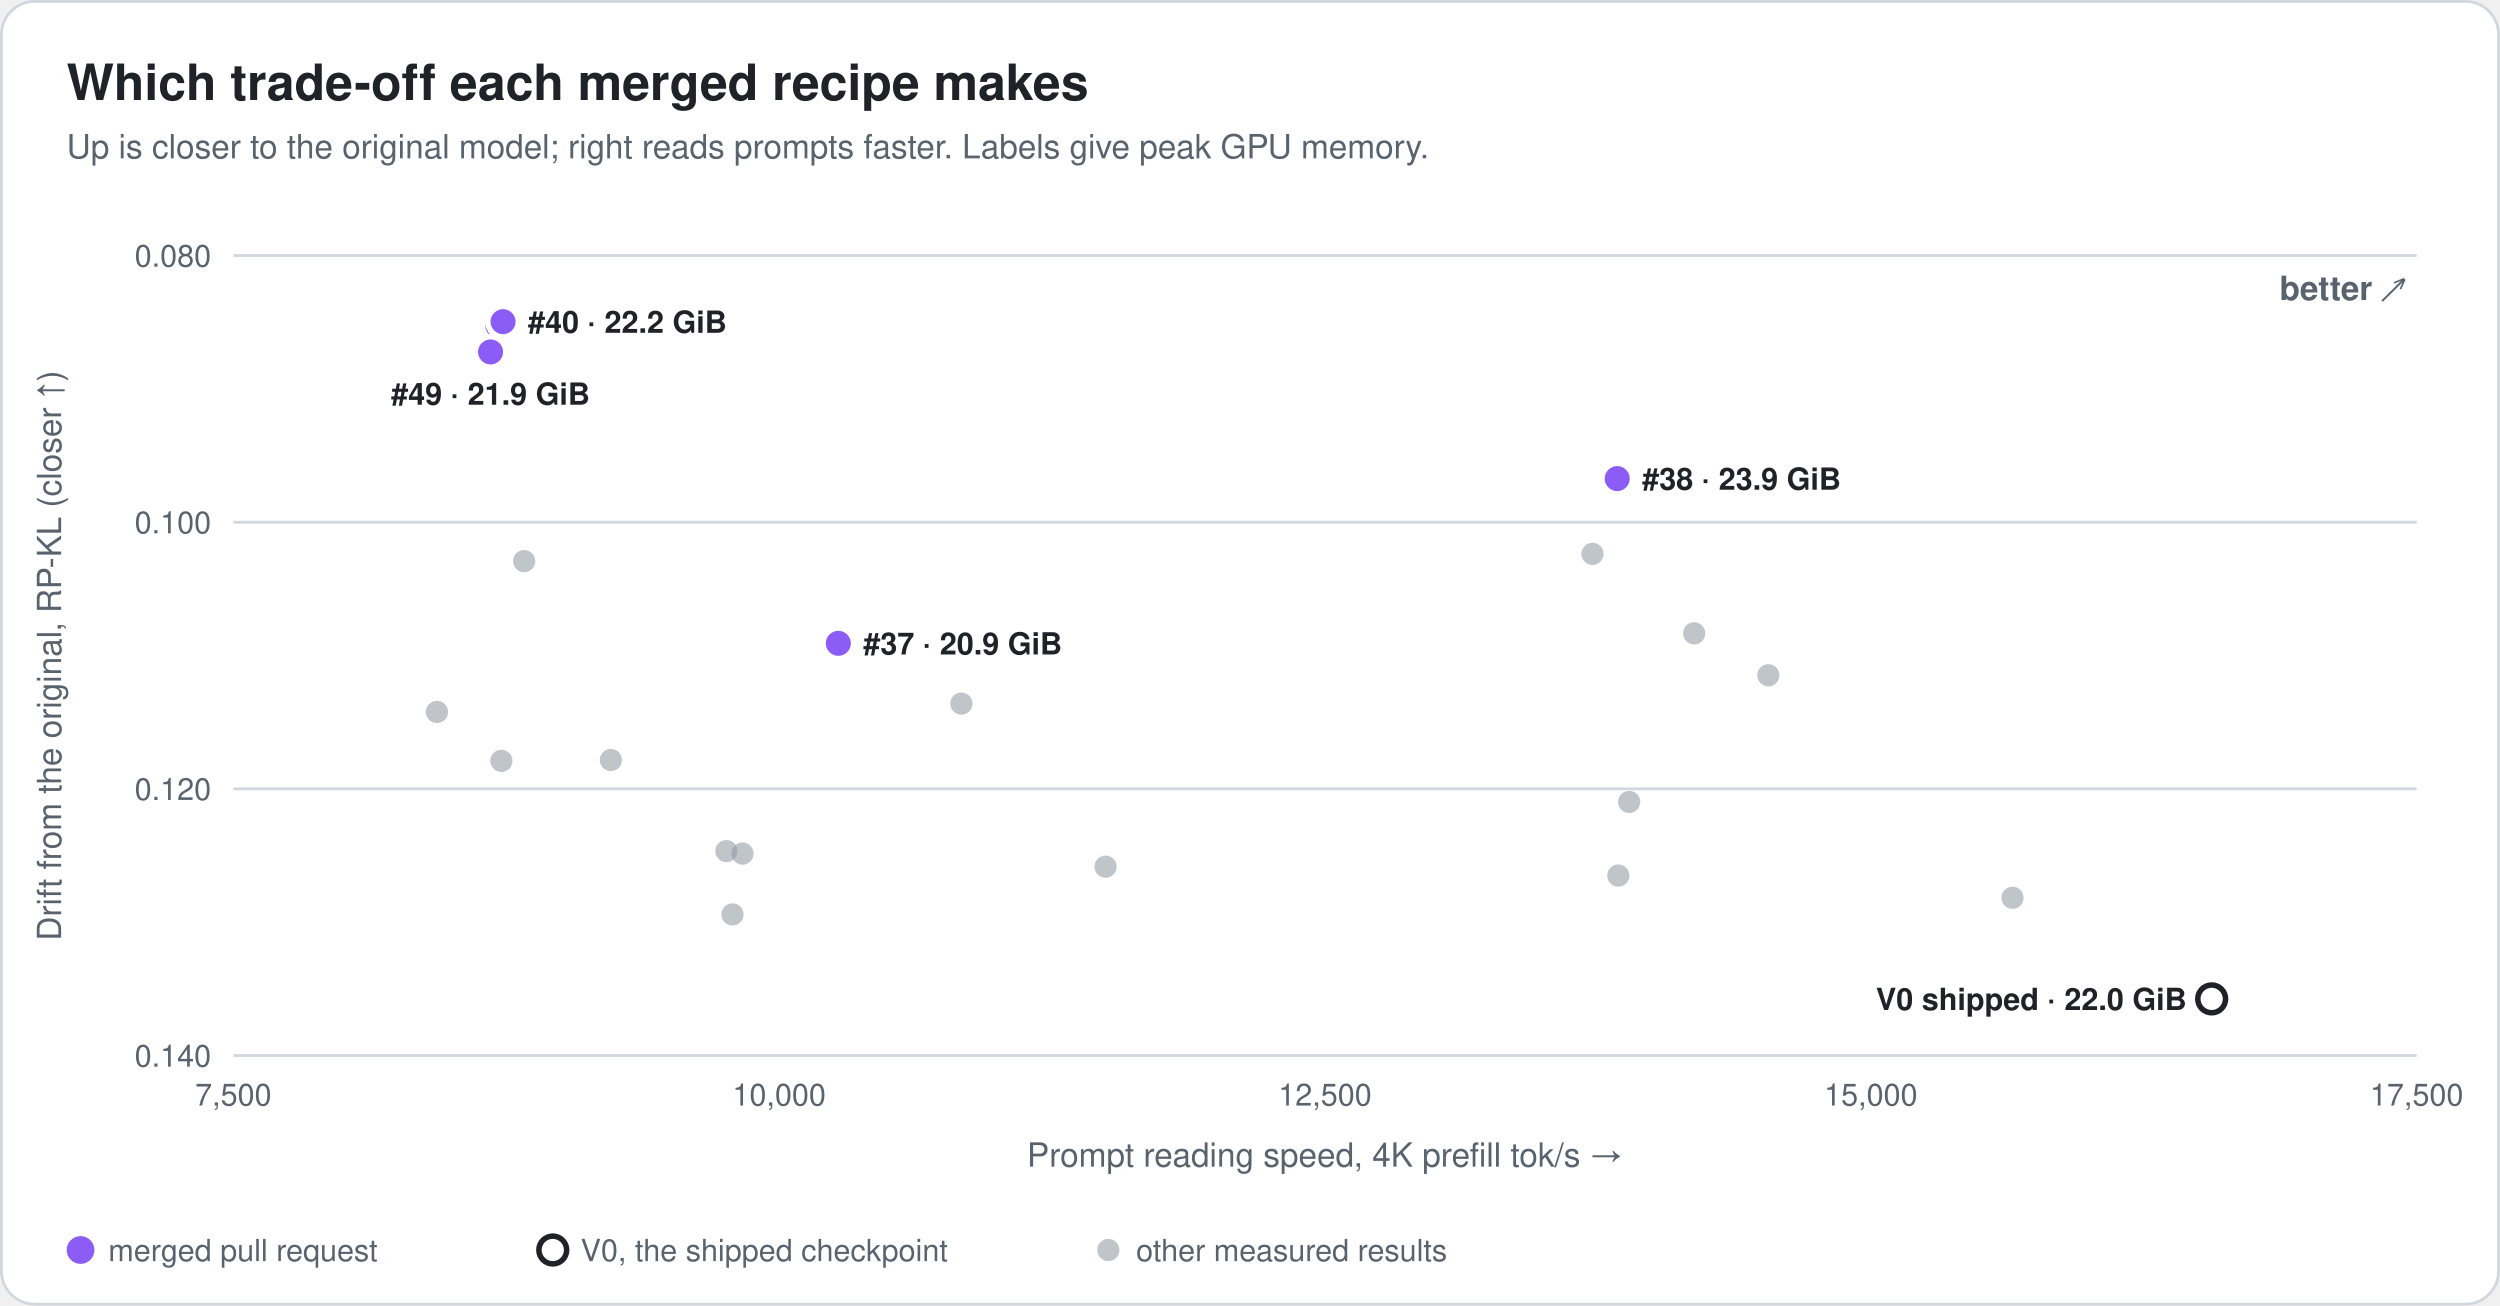
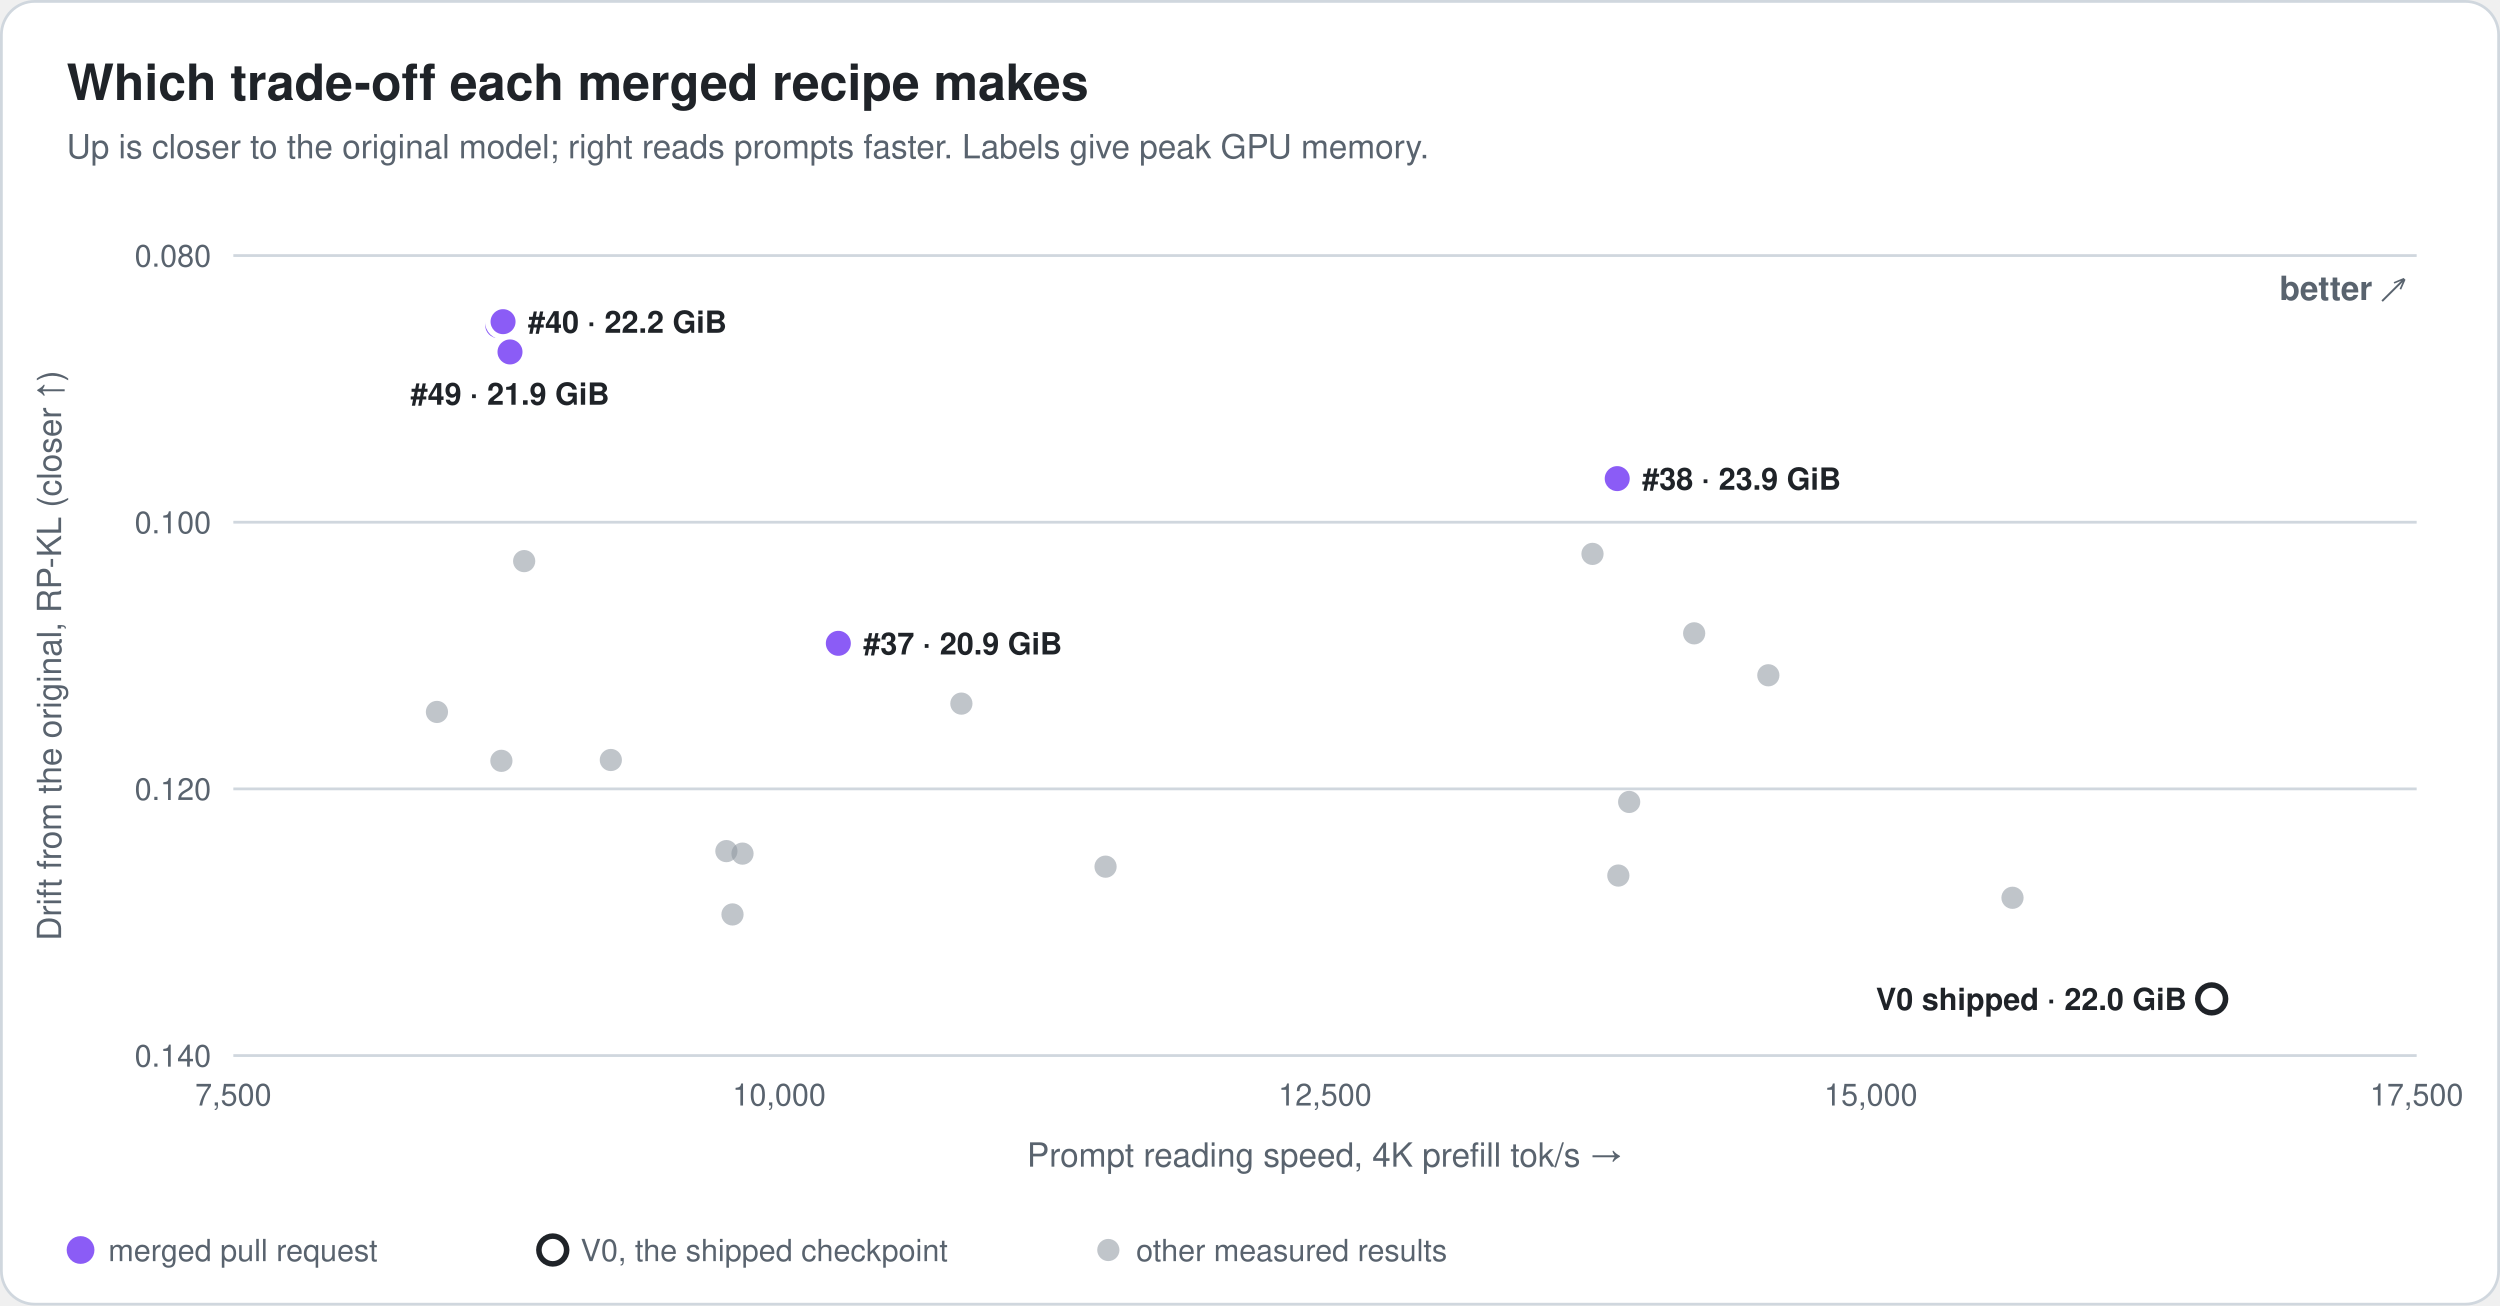
<svg xmlns="http://www.w3.org/2000/svg" width="900" height="470" viewBox="0 0 900 470" font-family="-apple-system,BlinkMacSystemFont,'Segoe UI',Helvetica,Arial,sans-serif" role="img" aria-label="Trade-offs of 5 merged recipes against the shipped checkpoint">
  <style>
.bg{fill:#ffffff;stroke:#d0d7de}.t{fill:#1f2328}.m{fill:#59636e}.rule{stroke:#d0d7de}.ring{stroke:#ffffff}
.acc{fill:#8b5cf6}.accl{stroke:#8b5cf6}.wash{fill:#8b5cf6;fill-opacity:.1}.gry{fill:#8c959f}.rej{fill:#d03b3b}.track{fill:#eaeef2}.tk{stroke:#1f2328}
@media (prefers-color-scheme: dark){
.bg{fill:#0d1117;stroke:#30363d}.t{fill:#e6edf3}.m{fill:#9198a1}.rule{stroke:#30363d}.ring{stroke:#0d1117}
.acc{fill:#9a75f8}.accl{stroke:#9a75f8}.wash{fill:#9a75f8;fill-opacity:.14}.gry{fill:#9198a1}.rej{fill:#e5534b}.track{fill:#21262d}.tk{stroke:#e6edf3}}
</style>
  <rect class="bg" x="0.5" y="0.5" width="899" height="469" rx="12" />
  <text x="24.0" y="36.0" class="t" font-size="18" font-weight="600" text-anchor="start">Which trade-off each merged recipe makes</text>
  <text x="24.0" y="57.0" class="m" font-size="12" font-weight="400" text-anchor="start">Up is closer to the original model; right reads prompts faster. Labels give peak GPU memory.</text>
  <line class="rule" x1="84" x2="870" y1="92.0" y2="92.0" stroke-width="1" />
  <text x="76.0" y="96.0" class="m" font-size="11" font-weight="400" text-anchor="end">0.080</text>
  <line class="rule" x1="84" x2="870" y1="188.0" y2="188.0" stroke-width="1" />
  <text x="76.0" y="192.0" class="m" font-size="11" font-weight="400" text-anchor="end">0.100</text>
  <line class="rule" x1="84" x2="870" y1="284.0" y2="284.0" stroke-width="1" />
  <text x="76.0" y="288.0" class="m" font-size="11" font-weight="400" text-anchor="end">0.120</text>
  <line class="rule" x1="84" x2="870" y1="380.0" y2="380.0" stroke-width="1" />
  <text x="76.0" y="384.0" class="m" font-size="11" font-weight="400" text-anchor="end">0.140</text>
  <text x="84.0" y="398.0" class="m" font-size="11" font-weight="400" text-anchor="middle">7,500</text>
  <text x="280.5" y="398.0" class="m" font-size="11" font-weight="400" text-anchor="middle">10,000</text>
  <text x="477.0" y="398.0" class="m" font-size="11" font-weight="400" text-anchor="middle">12,500</text>
  <text x="673.5" y="398.0" class="m" font-size="11" font-weight="400" text-anchor="middle">15,000</text>
  <text x="870.0" y="398.0" class="m" font-size="11" font-weight="400" text-anchor="middle">17,500</text>
  <text x="477.0" y="420.0" class="m" font-size="12" font-weight="400" text-anchor="middle">Prompt reading speed, 4K prefill tok/s →</text>
  <text x="22" y="236.0" class="m" font-size="12" text-anchor="middle" transform="rotate(-90 22 236.0)">Drift from the original, RP-KL (closer ↑)</text>
  <text x="866.0" y="108.0" class="m" font-size="12" font-weight="600" text-anchor="end">better ↗</text>
  <circle class="gry" cx="157.3" cy="256.3" r="4" opacity=".55" />
  <circle class="gry" cx="573.3" cy="199.4" r="4" opacity=".55" />
  <circle class="gry" cx="582.6" cy="315.2" r="4" opacity=".55" />
  <circle class="gry" cx="724.5" cy="323.2" r="4" opacity=".55" />
  <circle class="gry" cx="263.7" cy="329.2" r="4" opacity=".55" />
  <circle class="gry" cx="261.5" cy="306.4" r="4" opacity=".55" />
  <circle class="gry" cx="180.5" cy="273.9" r="4" opacity=".55" />
  <circle class="gry" cx="346.1" cy="253.3" r="4" opacity=".55" />
  <circle class="gry" cx="609.9" cy="228.0" r="4" opacity=".55" />
  <circle class="gry" cx="398.0" cy="312.0" r="4" opacity=".55" />
  <circle class="gry" cx="188.7" cy="202.0" r="4" opacity=".55" />
  <circle class="gry" cx="586.5" cy="288.7" r="4" opacity=".55" />
  <circle class="gry" cx="636.6" cy="243.1" r="4" opacity=".55" />
  <circle class="gry" cx="219.9" cy="273.6" r="4" opacity=".55" />
  <circle class="gry" cx="267.3" cy="307.3" r="4" opacity=".55" />
  <circle class="tk" cx="796.2" cy="359.6" r="5" fill="none" stroke-width="2" />
  <circle class="acc ring" cx="301.8" cy="231.6" r="5.5" stroke-width="2" />
  <circle class="acc ring" cx="582.2" cy="172.3" r="5.5" stroke-width="2" />
  <circle class="acc ring" cx="179.2" cy="117.2" r="5.5" stroke-width="2" />
  <circle class="acc ring" cx="181.1" cy="115.8" r="5.5" stroke-width="2" />
-   <circle class="acc ring" cx="176.6" cy="126.7" r="5.5" stroke-width="2" />
+   <circle class="acc ring" cx="183.6" cy="126.7" r="5.5" stroke-width="2" />
  <text x="787.2" y="363.6" class="t" font-size="11" font-weight="600" text-anchor="end">V0 shipped · 22.0 GiB</text>
  <text x="190.1" y="119.8" class="t" font-size="11" font-weight="600" text-anchor="start">#40 · 22.2 GiB</text>
-   <text x="176.6" y="145.7" class="t" font-size="11" font-weight="600" text-anchor="middle">#49 · 21.9 GiB</text>
+   <text x="183.6" y="145.7" class="t" font-size="11" font-weight="600" text-anchor="middle">#49 · 21.9 GiB</text>
  <text x="591.2" y="176.3" class="t" font-size="11" font-weight="600" text-anchor="start">#38 · 23.9 GiB</text>
  <text x="310.8" y="235.6" class="t" font-size="11" font-weight="600" text-anchor="start">#37 · 20.9 GiB</text>
  <circle class="acc" cx="29" cy="450" r="5" />
  <text x="39.0" y="454.0" class="m" font-size="11" font-weight="400" text-anchor="start">merged pull request</text>
  <circle class="tk" cx="199" cy="450" r="5" fill="none" stroke-width="2" />
  <text x="209.0" y="454.0" class="m" font-size="11" font-weight="400" text-anchor="start">V0, the shipped checkpoint</text>
  <circle class="gry" cx="399" cy="450" r="4" opacity=".55" />
  <text x="409.0" y="454.0" class="m" font-size="11" font-weight="400" text-anchor="start">other measured results</text>
</svg>
